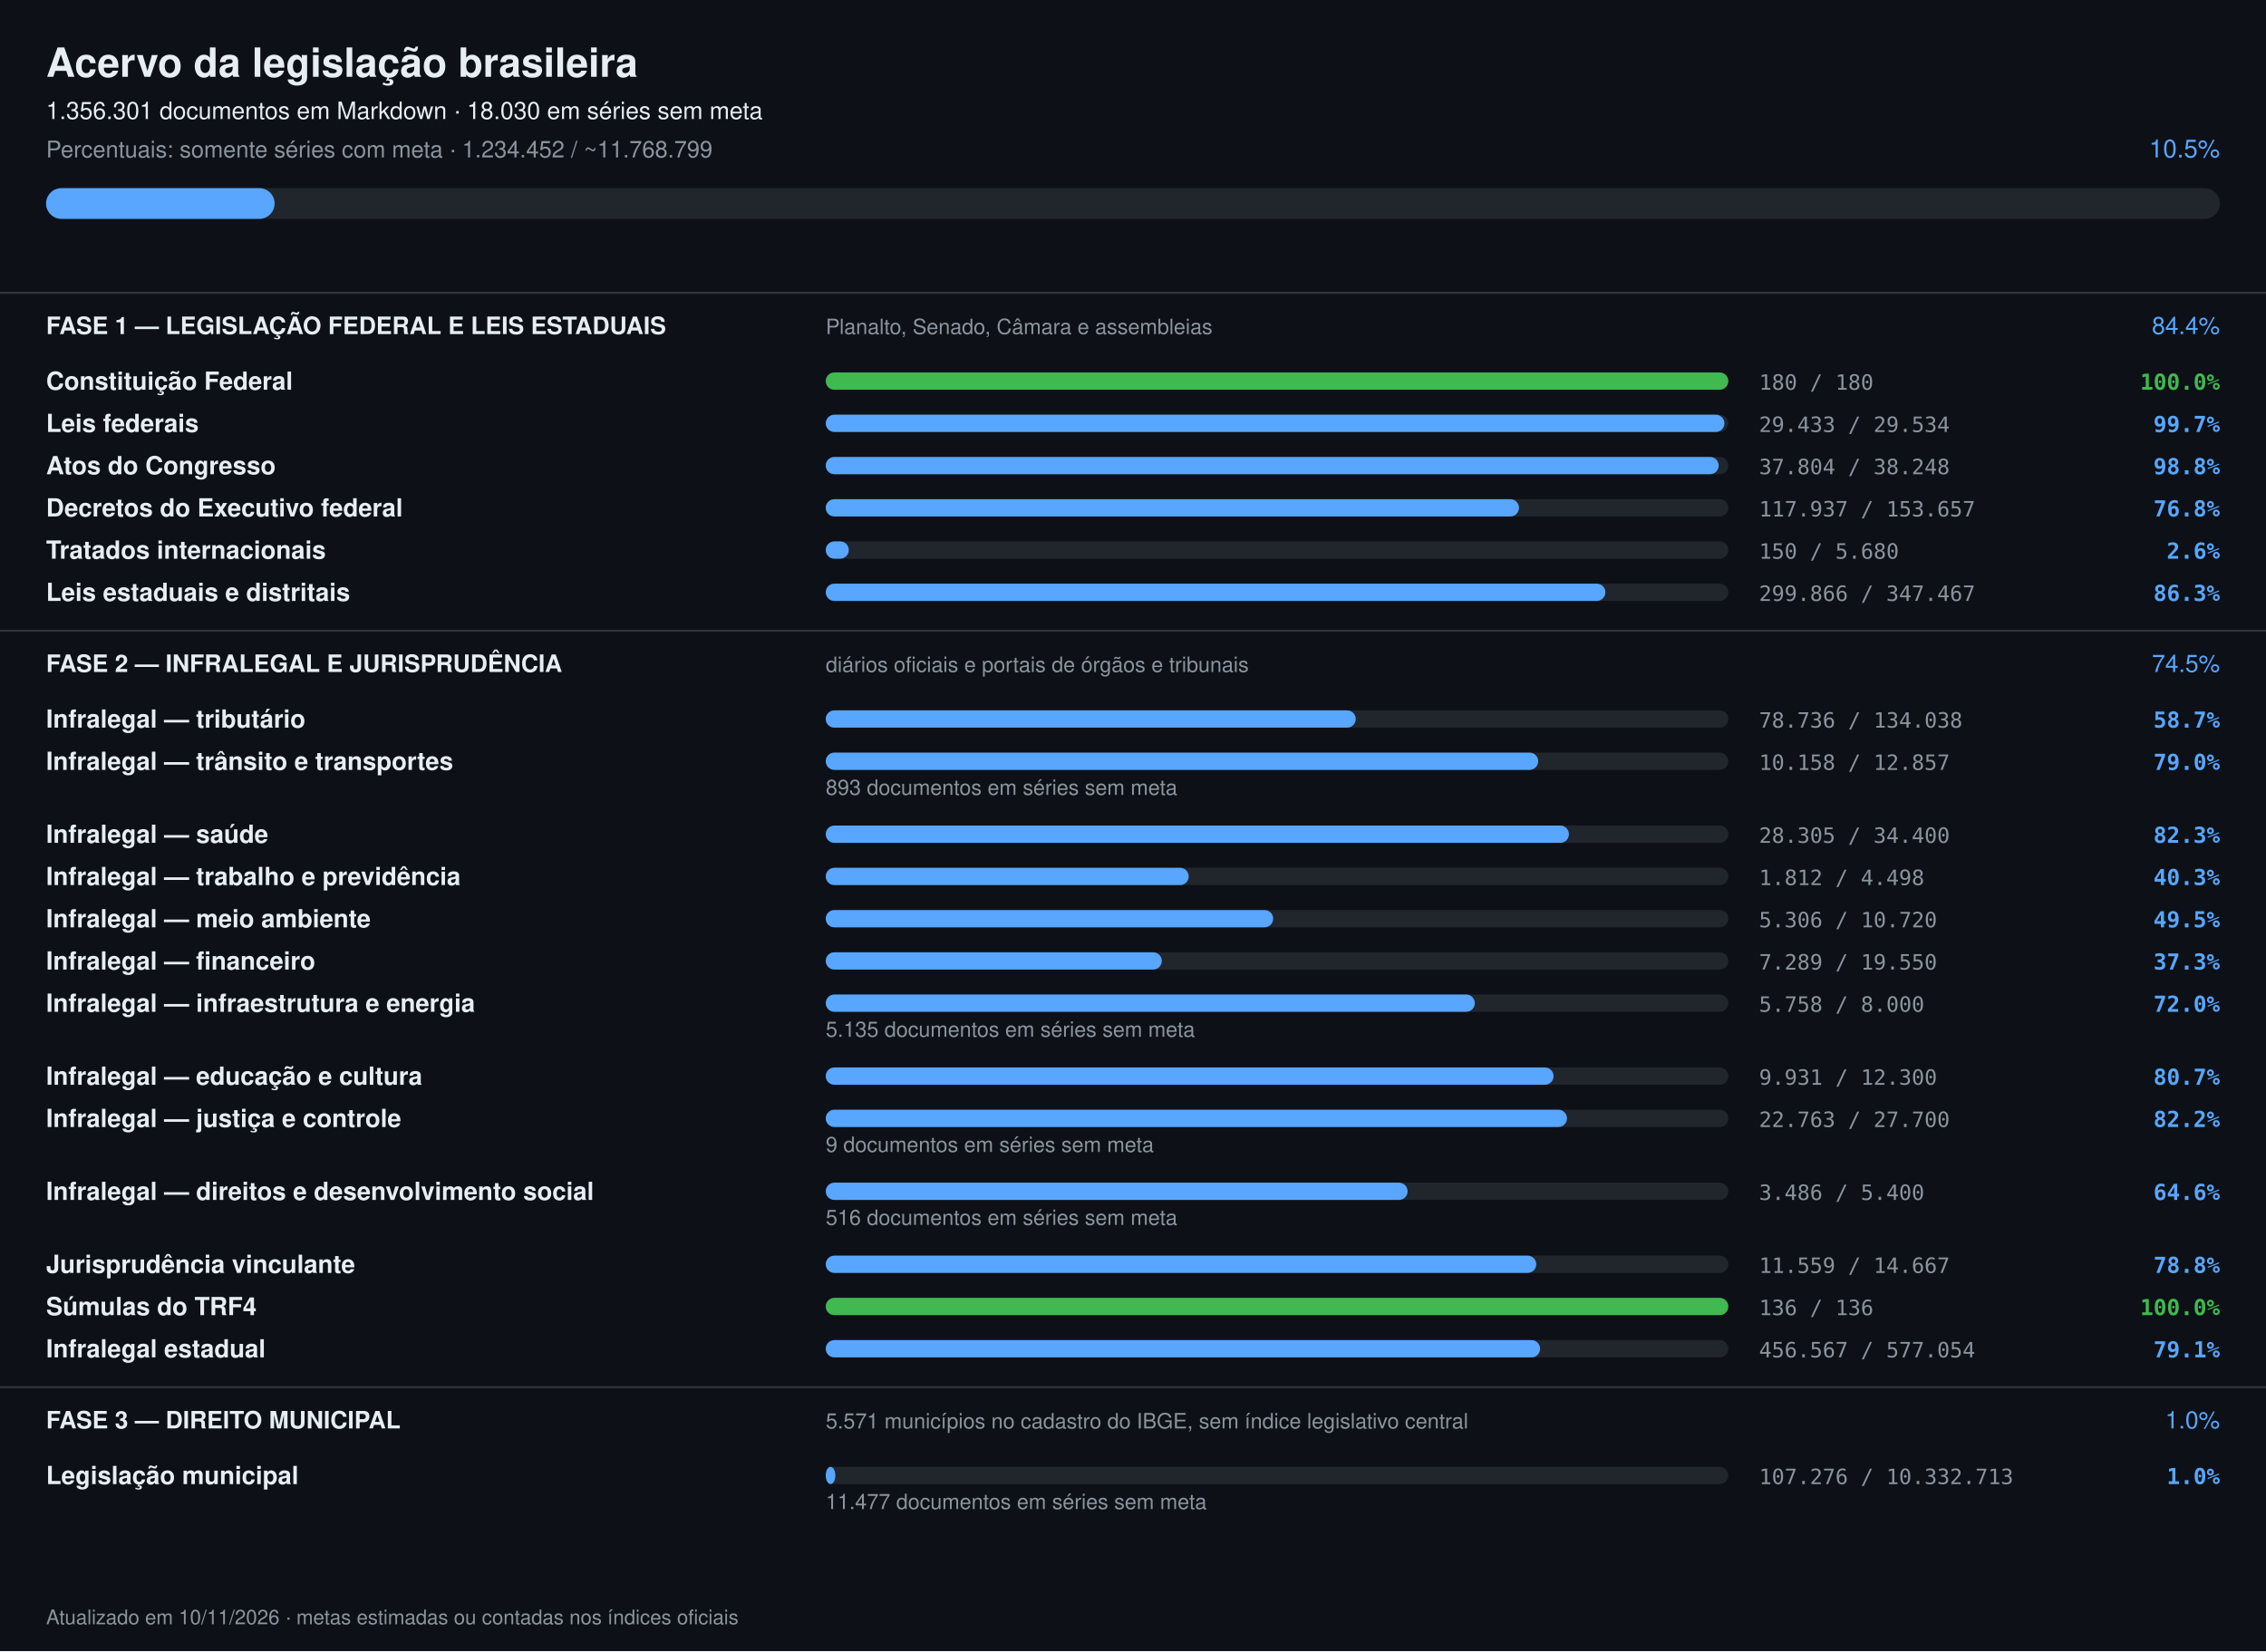
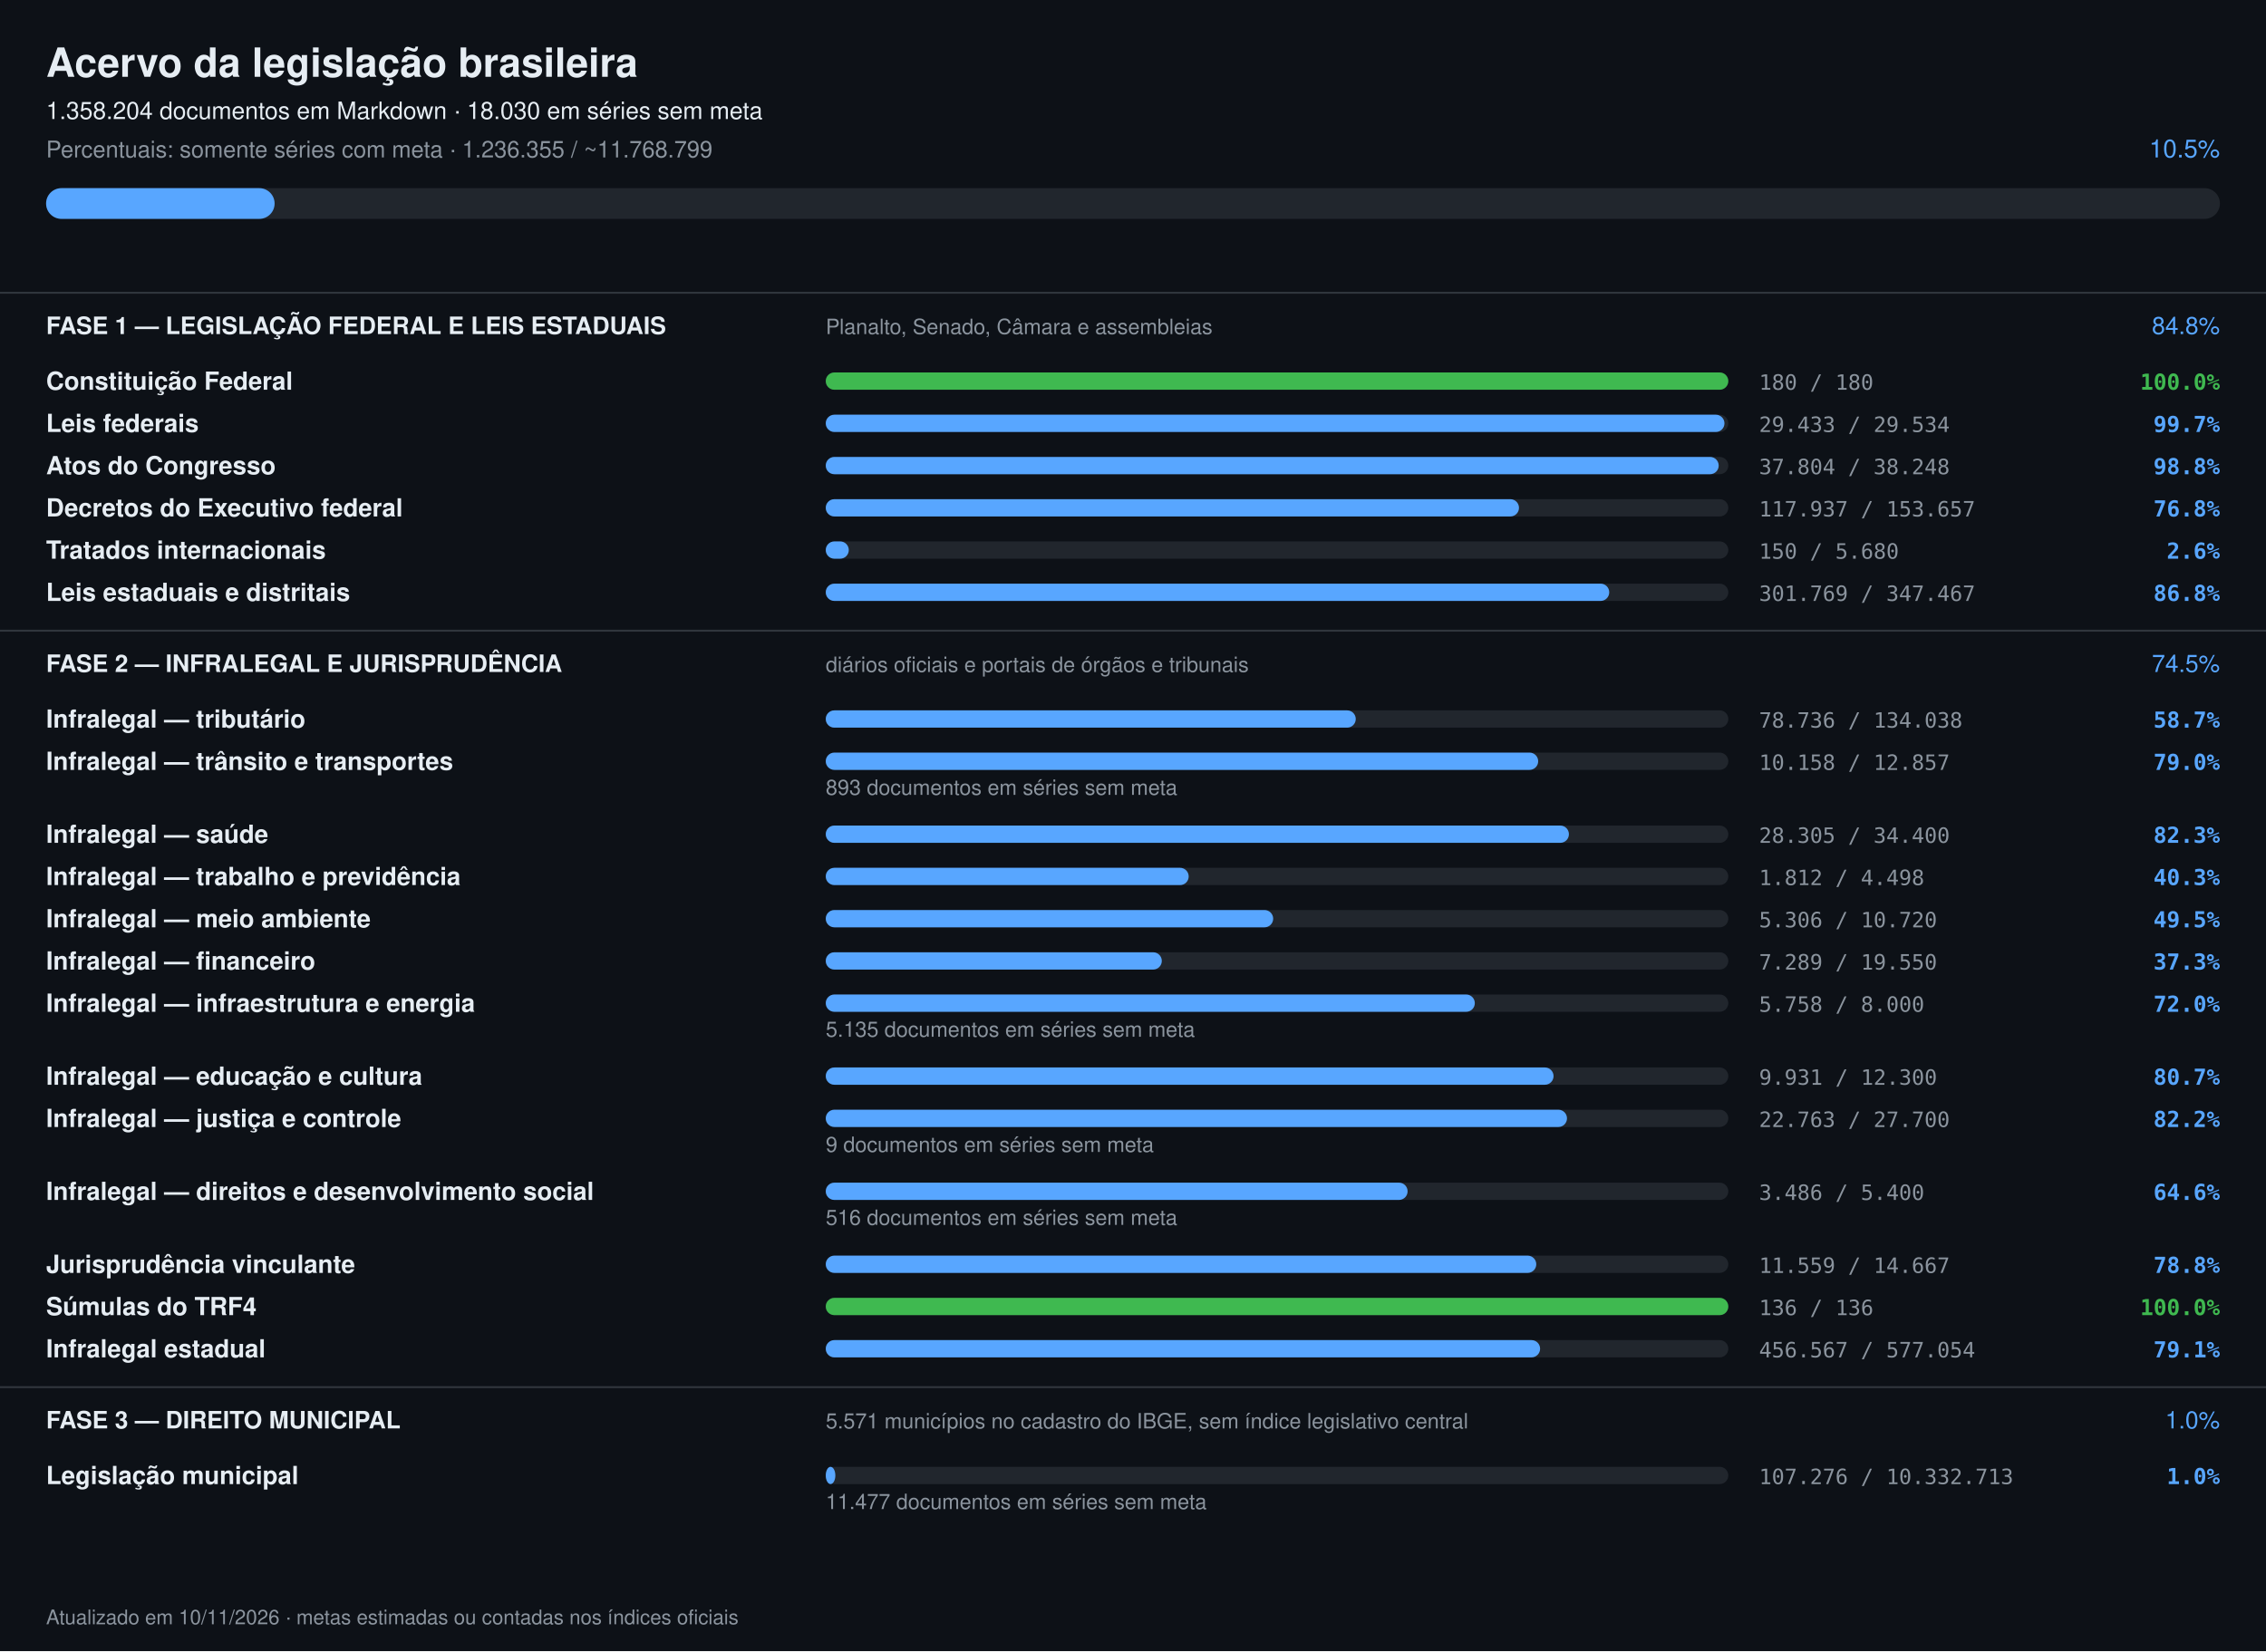
<svg xmlns="http://www.w3.org/2000/svg" width="1180" height="860" viewBox="0 0 1180 860" font-family="-apple-system,Segoe UI,Helvetica,Arial,sans-serif">
  <rect width="1180" height="860" fill="#0d1117" />
  <text x="24" y="40" font-size="21" font-weight="700" fill="#e6edf3">Acervo da legislação brasileira</text>
-   <text x="24" y="62" font-size="12.5" fill="#e6edf3">1.356.301 documentos em Markdown · 18.030 em séries sem meta</text>
-   <text x="24" y="82" font-size="12" fill="#8b949e">Percentuais: somente séries com meta · 1.234.452 / ~11.768.799</text>
+   <text x="24" y="62" font-size="12.5" fill="#e6edf3">1.358.204 documentos em Markdown · 18.030 em séries sem meta</text>
+   <text x="24" y="82" font-size="12" fill="#8b949e">Percentuais: somente séries com meta · 1.236.355 / ~11.768.799</text>
  <text x="1156" y="82" font-size="13" text-anchor="end" fill="#58a6ff">10.5%</text>
  <rect x="24" y="98" width="1132" height="16" rx="8" fill="#21262d" />
  <rect x="24" y="98" width="119" height="16" rx="8" fill="#58a6ff" />
  <rect x="0" y="152" width="1180" height="1" fill="#30363d" />
  <text x="24" y="174" font-size="12.5" font-weight="700" fill="#e6edf3">FASE 1 — LEGISLAÇÃO FEDERAL E LEIS ESTADUAIS</text>
  <text x="430" y="174" font-size="11" fill="#8b949e">Planalto, Senado, Câmara e assembleias</text>
-   <text x="1156" y="174" font-size="12.5" text-anchor="end" fill="#58a6ff">84.4%</text>
+   <text x="1156" y="174" font-size="12.5" text-anchor="end" fill="#58a6ff">84.8%</text>
  <text x="24" y="203" font-size="13" font-weight="600" fill="#e6edf3">Constituição Federal</text>
  <rect x="430" y="194" width="470" height="9" rx="4.5" fill="#21262d" />
  <rect x="430" y="194" width="470" height="9" rx="4.5" fill="#3fb950" />
  <text x="916" y="203" font-size="11" fill="#8b949e" font-family="ui-monospace,monospace">180 / 180</text>
  <text x="1156" y="203" font-size="11.5" text-anchor="end" font-weight="600" fill="#3fb950" font-family="ui-monospace,monospace">100.0%</text>
  <text x="24" y="225" font-size="13" font-weight="600" fill="#e6edf3">Leis federais</text>
  <rect x="430" y="216" width="470" height="9" rx="4.5" fill="#21262d" />
  <rect x="430" y="216" width="468" height="9" rx="4.5" fill="#58a6ff" />
  <text x="916" y="225" font-size="11" fill="#8b949e" font-family="ui-monospace,monospace">29.433 / 29.534</text>
  <text x="1156" y="225" font-size="11.5" text-anchor="end" font-weight="600" fill="#58a6ff" font-family="ui-monospace,monospace">99.7%</text>
  <text x="24" y="247" font-size="13" font-weight="600" fill="#e6edf3">Atos do Congresso</text>
  <rect x="430" y="238" width="470" height="9" rx="4.5" fill="#21262d" />
  <rect x="430" y="238" width="465" height="9" rx="4.5" fill="#58a6ff" />
  <text x="916" y="247" font-size="11" fill="#8b949e" font-family="ui-monospace,monospace">37.804 / 38.248</text>
  <text x="1156" y="247" font-size="11.5" text-anchor="end" font-weight="600" fill="#58a6ff" font-family="ui-monospace,monospace">98.8%</text>
  <text x="24" y="269" font-size="13" font-weight="600" fill="#e6edf3">Decretos do Executivo federal</text>
  <rect x="430" y="260" width="470" height="9" rx="4.5" fill="#21262d" />
  <rect x="430" y="260" width="361" height="9" rx="4.5" fill="#58a6ff" />
  <text x="916" y="269" font-size="11" fill="#8b949e" font-family="ui-monospace,monospace">117.937 / 153.657</text>
  <text x="1156" y="269" font-size="11.5" text-anchor="end" font-weight="600" fill="#58a6ff" font-family="ui-monospace,monospace">76.8%</text>
  <text x="24" y="291" font-size="13" font-weight="600" fill="#e6edf3">Tratados internacionais</text>
  <rect x="430" y="282" width="470" height="9" rx="4.5" fill="#21262d" />
  <rect x="430" y="282" width="12" height="9" rx="4.5" fill="#58a6ff" />
  <text x="916" y="291" font-size="11" fill="#8b949e" font-family="ui-monospace,monospace">150 / 5.680</text>
  <text x="1156" y="291" font-size="11.5" text-anchor="end" font-weight="600" fill="#58a6ff" font-family="ui-monospace,monospace">2.6%</text>
  <text x="24" y="313" font-size="13" font-weight="600" fill="#e6edf3">Leis estaduais e distritais</text>
  <rect x="430" y="304" width="470" height="9" rx="4.5" fill="#21262d" />
-   <rect x="430" y="304" width="406" height="9" rx="4.5" fill="#58a6ff" />
-   <text x="916" y="313" font-size="11" fill="#8b949e" font-family="ui-monospace,monospace">299.866 / 347.467</text>
-   <text x="1156" y="313" font-size="11.5" text-anchor="end" font-weight="600" fill="#58a6ff" font-family="ui-monospace,monospace">86.3%</text>
+   <rect x="430" y="304" width="408" height="9" rx="4.5" fill="#58a6ff" />
+   <text x="916" y="313" font-size="11" fill="#8b949e" font-family="ui-monospace,monospace">301.769 / 347.467</text>
+   <text x="1156" y="313" font-size="11.5" text-anchor="end" font-weight="600" fill="#58a6ff" font-family="ui-monospace,monospace">86.8%</text>
  <rect x="0" y="328" width="1180" height="1" fill="#30363d" />
  <text x="24" y="350" font-size="12.5" font-weight="700" fill="#e6edf3">FASE 2 — INFRALEGAL E JURISPRUDÊNCIA</text>
  <text x="430" y="350" font-size="11" fill="#8b949e">diários oficiais e portais de órgãos e tribunais</text>
  <text x="1156" y="350" font-size="12.5" text-anchor="end" fill="#58a6ff">74.5%</text>
  <text x="24" y="379" font-size="13" font-weight="600" fill="#e6edf3">Infralegal — tributário</text>
  <rect x="430" y="370" width="470" height="9" rx="4.5" fill="#21262d" />
  <rect x="430" y="370" width="276" height="9" rx="4.5" fill="#58a6ff" />
  <text x="916" y="379" font-size="11" fill="#8b949e" font-family="ui-monospace,monospace">78.736 / 134.038</text>
  <text x="1156" y="379" font-size="11.5" text-anchor="end" font-weight="600" fill="#58a6ff" font-family="ui-monospace,monospace">58.7%</text>
  <text x="24" y="401" font-size="13" font-weight="600" fill="#e6edf3">Infralegal — trânsito e transportes</text>
  <rect x="430" y="392" width="470" height="9" rx="4.5" fill="#21262d" />
  <rect x="430" y="392" width="371" height="9" rx="4.5" fill="#58a6ff" />
  <text x="916" y="401" font-size="11" fill="#8b949e" font-family="ui-monospace,monospace">10.158 / 12.857</text>
  <text x="1156" y="401" font-size="11.5" text-anchor="end" font-weight="600" fill="#58a6ff" font-family="ui-monospace,monospace">79.0%</text>
  <text x="430" y="414" font-size="11" fill="#8b949e">893 documentos em séries sem meta</text>
  <text x="24" y="439" font-size="13" font-weight="600" fill="#e6edf3">Infralegal — saúde</text>
  <rect x="430" y="430" width="470" height="9" rx="4.5" fill="#21262d" />
  <rect x="430" y="430" width="387" height="9" rx="4.5" fill="#58a6ff" />
  <text x="916" y="439" font-size="11" fill="#8b949e" font-family="ui-monospace,monospace">28.305 / 34.400</text>
  <text x="1156" y="439" font-size="11.5" text-anchor="end" font-weight="600" fill="#58a6ff" font-family="ui-monospace,monospace">82.3%</text>
  <text x="24" y="461" font-size="13" font-weight="600" fill="#e6edf3">Infralegal — trabalho e previdência</text>
  <rect x="430" y="452" width="470" height="9" rx="4.5" fill="#21262d" />
  <rect x="430" y="452" width="189" height="9" rx="4.5" fill="#58a6ff" />
  <text x="916" y="461" font-size="11" fill="#8b949e" font-family="ui-monospace,monospace">1.812 / 4.498</text>
  <text x="1156" y="461" font-size="11.5" text-anchor="end" font-weight="600" fill="#58a6ff" font-family="ui-monospace,monospace">40.3%</text>
  <text x="24" y="483" font-size="13" font-weight="600" fill="#e6edf3">Infralegal — meio ambiente</text>
  <rect x="430" y="474" width="470" height="9" rx="4.5" fill="#21262d" />
  <rect x="430" y="474" width="233" height="9" rx="4.5" fill="#58a6ff" />
  <text x="916" y="483" font-size="11" fill="#8b949e" font-family="ui-monospace,monospace">5.306 / 10.720</text>
  <text x="1156" y="483" font-size="11.5" text-anchor="end" font-weight="600" fill="#58a6ff" font-family="ui-monospace,monospace">49.5%</text>
  <text x="24" y="505" font-size="13" font-weight="600" fill="#e6edf3">Infralegal — financeiro</text>
  <rect x="430" y="496" width="470" height="9" rx="4.5" fill="#21262d" />
  <rect x="430" y="496" width="175" height="9" rx="4.5" fill="#58a6ff" />
  <text x="916" y="505" font-size="11" fill="#8b949e" font-family="ui-monospace,monospace">7.289 / 19.550</text>
  <text x="1156" y="505" font-size="11.5" text-anchor="end" font-weight="600" fill="#58a6ff" font-family="ui-monospace,monospace">37.3%</text>
  <text x="24" y="527" font-size="13" font-weight="600" fill="#e6edf3">Infralegal — infraestrutura e energia</text>
  <rect x="430" y="518" width="470" height="9" rx="4.5" fill="#21262d" />
  <rect x="430" y="518" width="338" height="9" rx="4.5" fill="#58a6ff" />
  <text x="916" y="527" font-size="11" fill="#8b949e" font-family="ui-monospace,monospace">5.758 / 8.000</text>
  <text x="1156" y="527" font-size="11.5" text-anchor="end" font-weight="600" fill="#58a6ff" font-family="ui-monospace,monospace">72.0%</text>
  <text x="430" y="540" font-size="11" fill="#8b949e">5.135 documentos em séries sem meta</text>
  <text x="24" y="565" font-size="13" font-weight="600" fill="#e6edf3">Infralegal — educação e cultura</text>
  <rect x="430" y="556" width="470" height="9" rx="4.5" fill="#21262d" />
  <rect x="430" y="556" width="379" height="9" rx="4.5" fill="#58a6ff" />
  <text x="916" y="565" font-size="11" fill="#8b949e" font-family="ui-monospace,monospace">9.931 / 12.300</text>
  <text x="1156" y="565" font-size="11.5" text-anchor="end" font-weight="600" fill="#58a6ff" font-family="ui-monospace,monospace">80.7%</text>
  <text x="24" y="587" font-size="13" font-weight="600" fill="#e6edf3">Infralegal — justiça e controle</text>
  <rect x="430" y="578" width="470" height="9" rx="4.5" fill="#21262d" />
  <rect x="430" y="578" width="386" height="9" rx="4.5" fill="#58a6ff" />
  <text x="916" y="587" font-size="11" fill="#8b949e" font-family="ui-monospace,monospace">22.763 / 27.700</text>
  <text x="1156" y="587" font-size="11.5" text-anchor="end" font-weight="600" fill="#58a6ff" font-family="ui-monospace,monospace">82.2%</text>
  <text x="430" y="600" font-size="11" fill="#8b949e">9 documentos em séries sem meta</text>
  <text x="24" y="625" font-size="13" font-weight="600" fill="#e6edf3">Infralegal — direitos e desenvolvimento social</text>
  <rect x="430" y="616" width="470" height="9" rx="4.5" fill="#21262d" />
  <rect x="430" y="616" width="303" height="9" rx="4.5" fill="#58a6ff" />
  <text x="916" y="625" font-size="11" fill="#8b949e" font-family="ui-monospace,monospace">3.486 / 5.400</text>
  <text x="1156" y="625" font-size="11.5" text-anchor="end" font-weight="600" fill="#58a6ff" font-family="ui-monospace,monospace">64.6%</text>
  <text x="430" y="638" font-size="11" fill="#8b949e">516 documentos em séries sem meta</text>
  <text x="24" y="663" font-size="13" font-weight="600" fill="#e6edf3">Jurisprudência vinculante</text>
  <rect x="430" y="654" width="470" height="9" rx="4.5" fill="#21262d" />
  <rect x="430" y="654" width="370" height="9" rx="4.5" fill="#58a6ff" />
  <text x="916" y="663" font-size="11" fill="#8b949e" font-family="ui-monospace,monospace">11.559 / 14.667</text>
  <text x="1156" y="663" font-size="11.5" text-anchor="end" font-weight="600" fill="#58a6ff" font-family="ui-monospace,monospace">78.8%</text>
  <text x="24" y="685" font-size="13" font-weight="600" fill="#e6edf3">Súmulas do TRF4</text>
  <rect x="430" y="676" width="470" height="9" rx="4.5" fill="#21262d" />
  <rect x="430" y="676" width="470" height="9" rx="4.5" fill="#3fb950" />
  <text x="916" y="685" font-size="11" fill="#8b949e" font-family="ui-monospace,monospace">136 / 136</text>
  <text x="1156" y="685" font-size="11.5" text-anchor="end" font-weight="600" fill="#3fb950" font-family="ui-monospace,monospace">100.0%</text>
  <text x="24" y="707" font-size="13" font-weight="600" fill="#e6edf3">Infralegal estadual</text>
  <rect x="430" y="698" width="470" height="9" rx="4.5" fill="#21262d" />
  <rect x="430" y="698" width="372" height="9" rx="4.5" fill="#58a6ff" />
  <text x="916" y="707" font-size="11" fill="#8b949e" font-family="ui-monospace,monospace">456.567 / 577.054</text>
  <text x="1156" y="707" font-size="11.5" text-anchor="end" font-weight="600" fill="#58a6ff" font-family="ui-monospace,monospace">79.1%</text>
  <rect x="0" y="722" width="1180" height="1" fill="#30363d" />
  <text x="24" y="744" font-size="12.5" font-weight="700" fill="#e6edf3">FASE 3 — DIREITO MUNICIPAL</text>
  <text x="430" y="744" font-size="11" fill="#8b949e">5.571 municípios no cadastro do IBGE, sem índice legislativo central</text>
  <text x="1156" y="744" font-size="12.5" text-anchor="end" fill="#58a6ff">1.0%</text>
  <text x="24" y="773" font-size="13" font-weight="600" fill="#e6edf3">Legislação municipal</text>
  <rect x="430" y="764" width="470" height="9" rx="4.5" fill="#21262d" />
  <rect x="430" y="764" width="5" height="9" rx="4.5" fill="#58a6ff" />
  <text x="916" y="773" font-size="11" fill="#8b949e" font-family="ui-monospace,monospace">107.276 / 10.332.713</text>
  <text x="1156" y="773" font-size="11.5" text-anchor="end" font-weight="600" fill="#58a6ff" font-family="ui-monospace,monospace">1.0%</text>
  <text x="430" y="786" font-size="11" fill="#8b949e">11.477 documentos em séries sem meta</text>
  <text x="24" y="846" font-size="10.5" fill="#8b949e">Atualizado em 10/11/2026 · metas estimadas ou contadas nos índices oficiais</text>
</svg>
